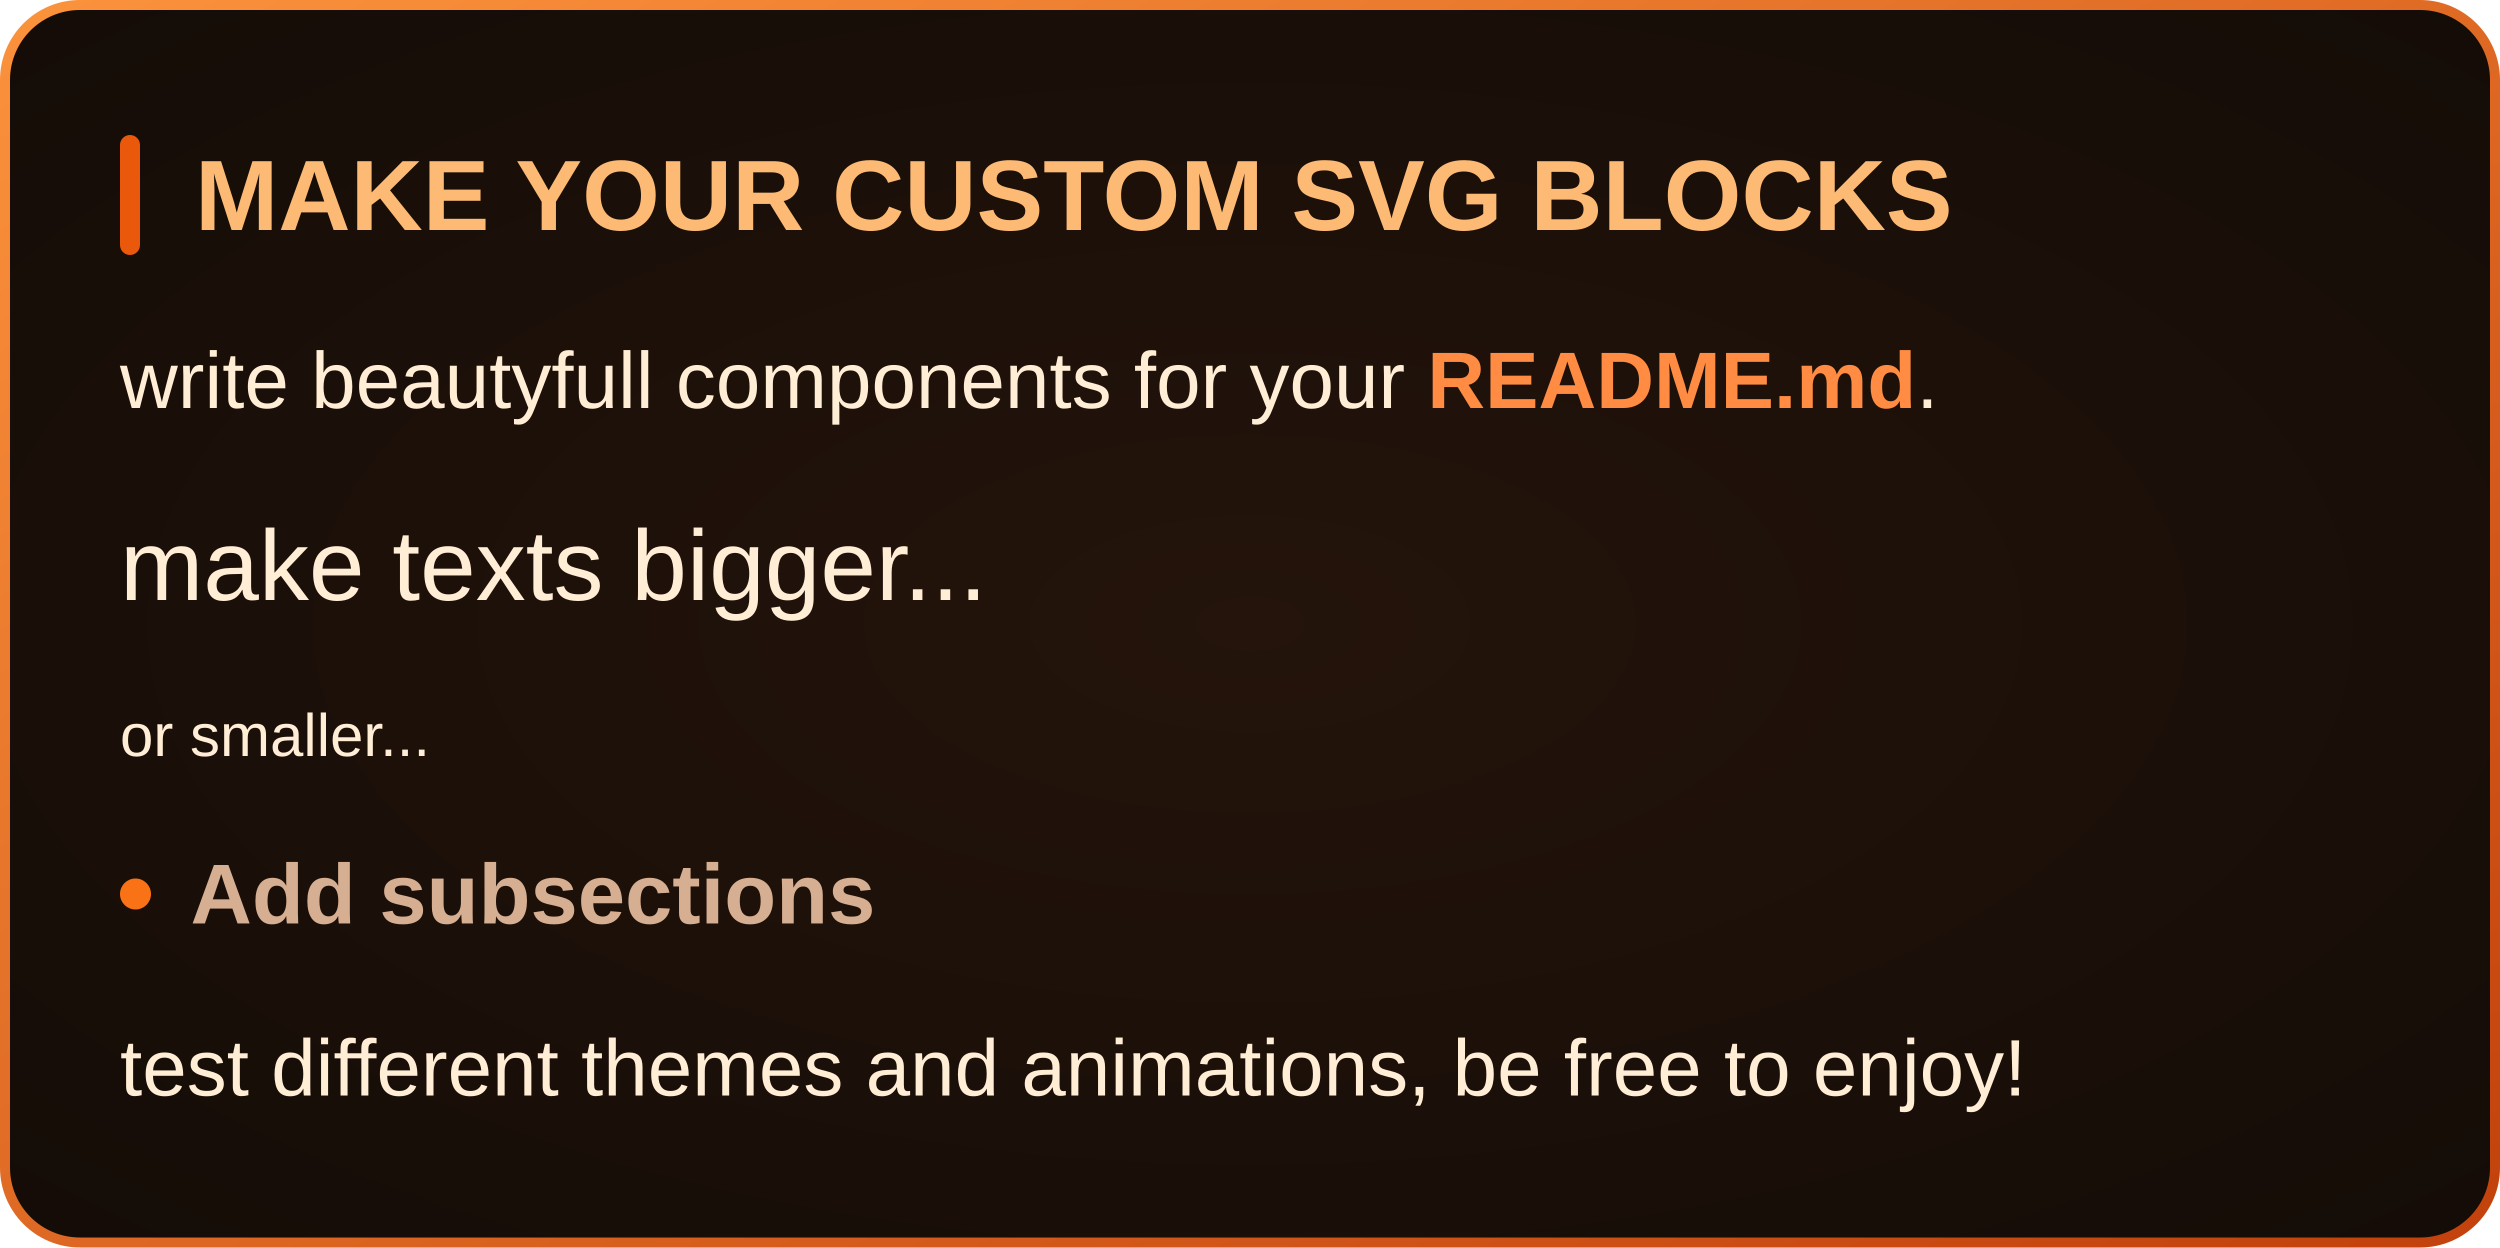
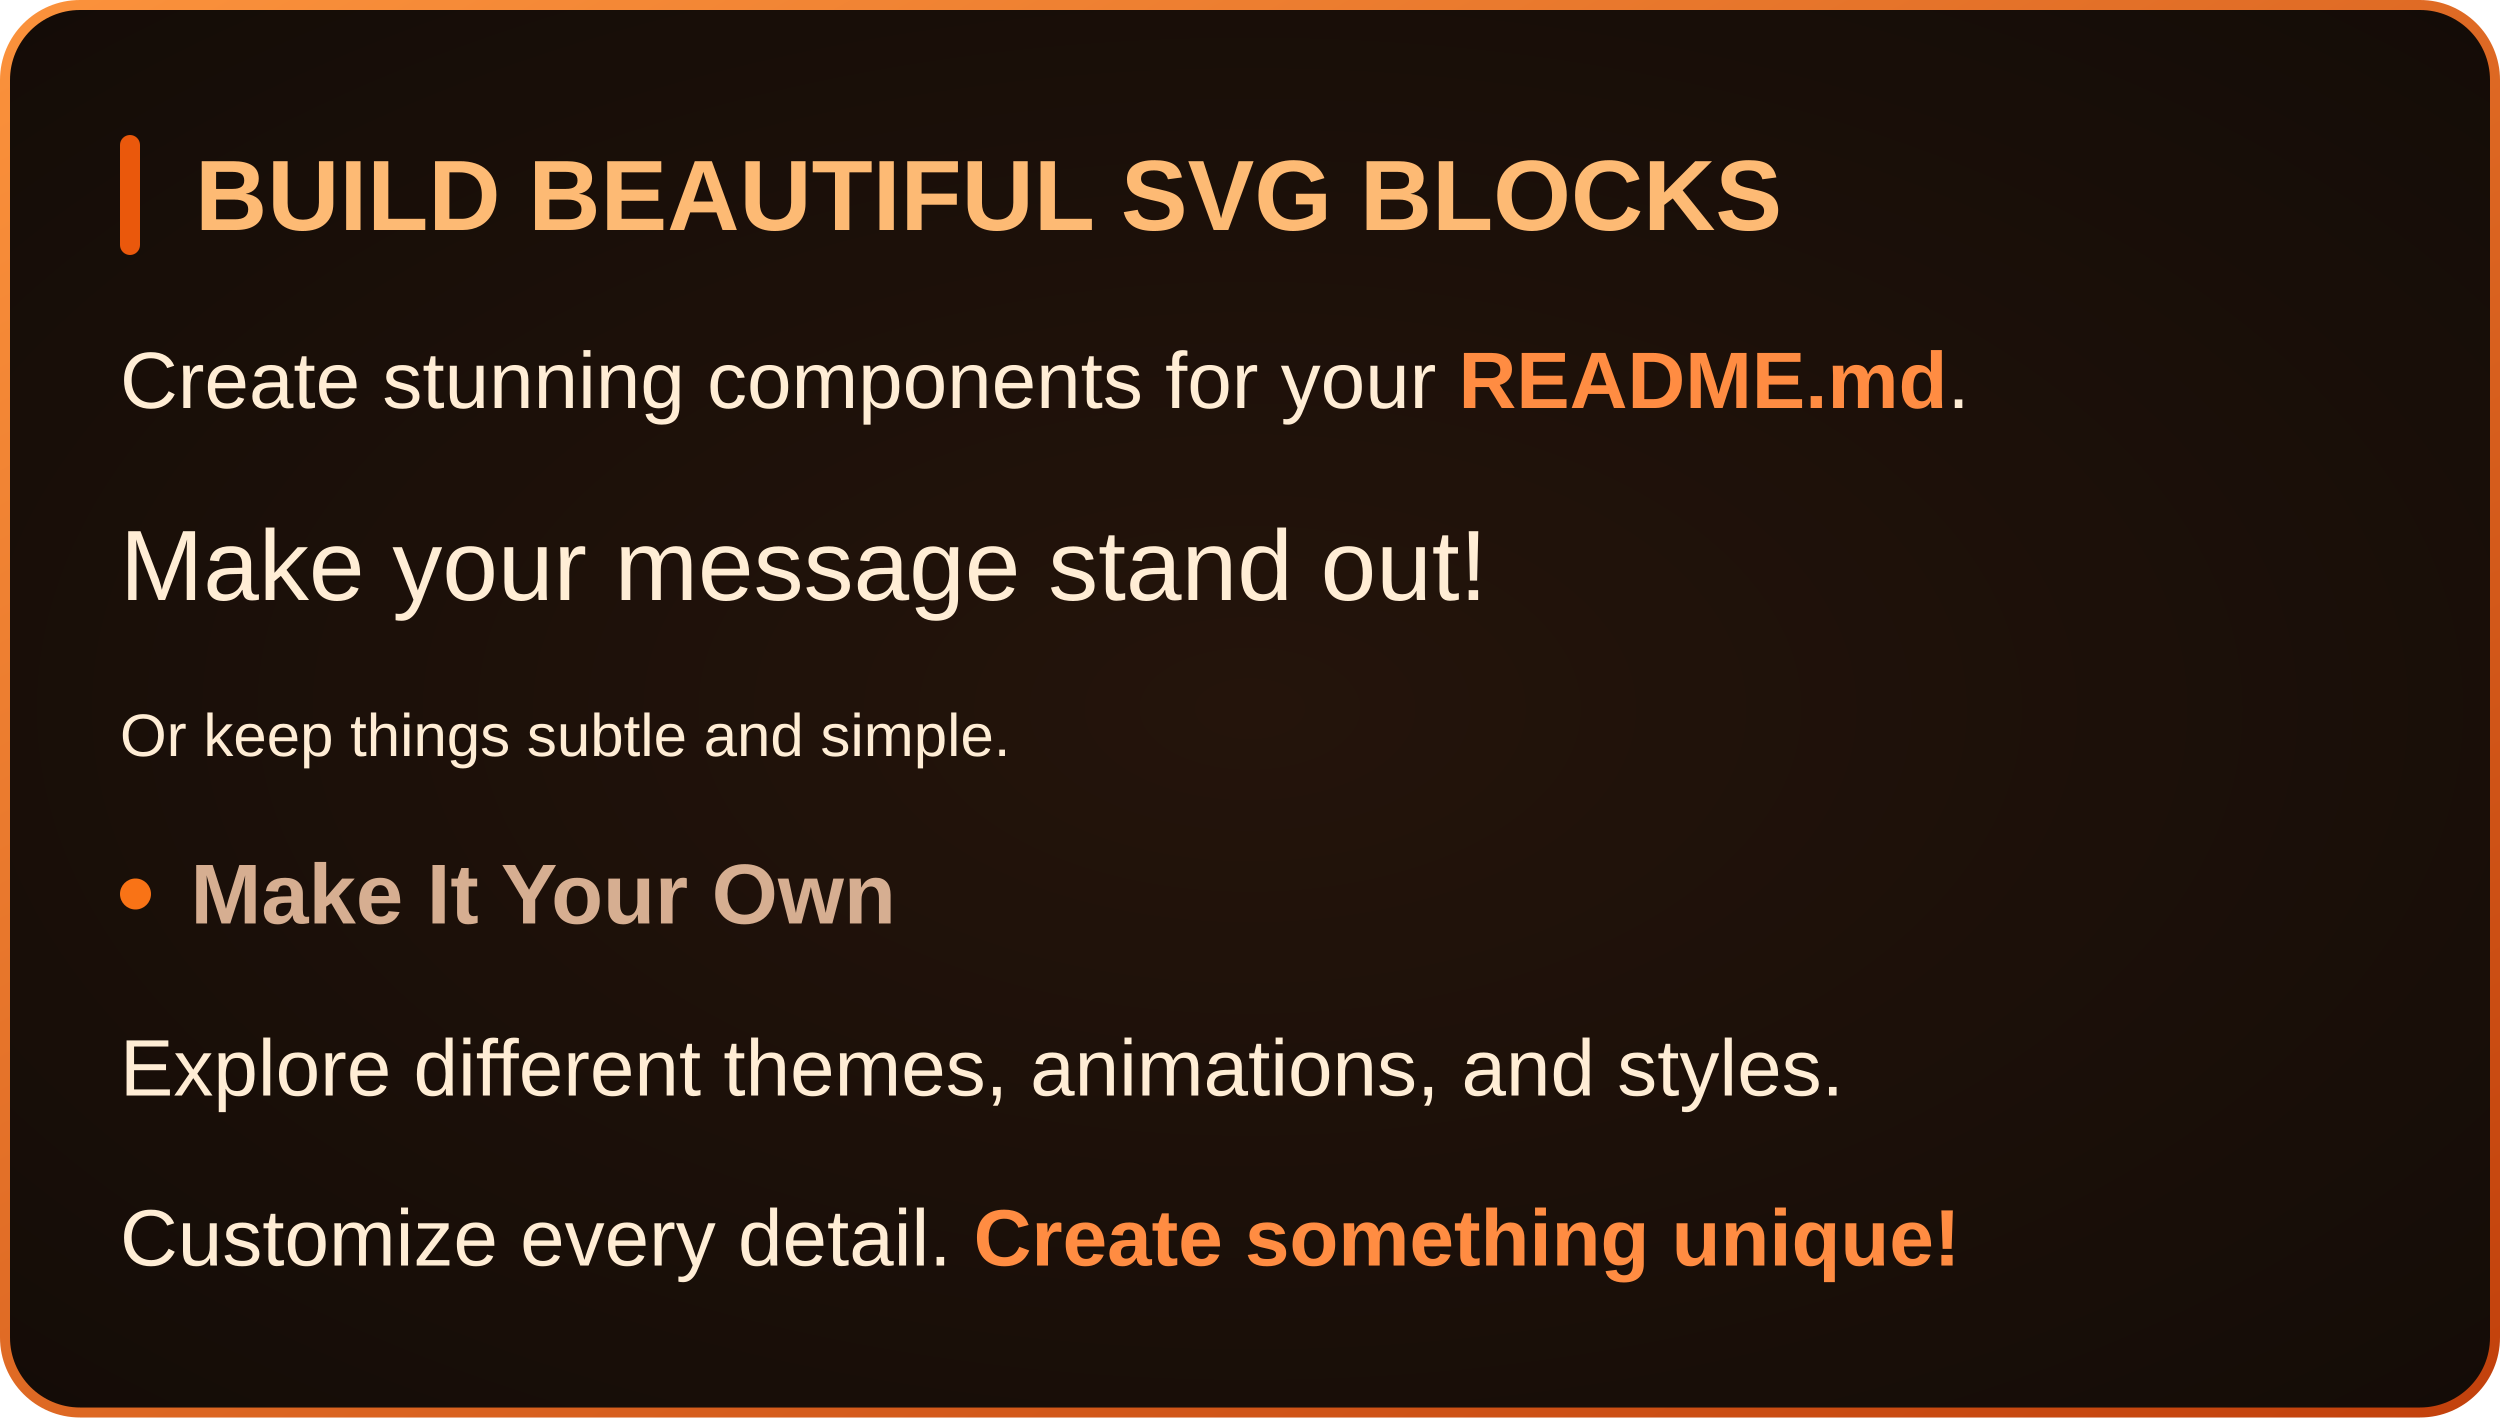
- <svg xmlns="http://www.w3.org/2000/svg" width="500" height="249.5" viewBox="0 0 500 249.5">
+ <svg xmlns="http://www.w3.org/2000/svg" width="500" height="283.5" viewBox="0 0 500 283.5">
  <style>
@keyframes entry {
  from { opacity: 0; transform: translateY(-24px); }
  to { opacity: 1; transform: none; }
}
.entry {
  animation: entry 0.8s ease-out both;
  transform-box: fill-box;
  transform-origin: center;
}
@media (prefers-reduced-motion: reduce) {
  .entry { animation: none; }
}
</style>
  <g class="entry">
    <defs>
      <radialGradient id="background" cx="0.5" cy="0.5" r="0.7">
        <stop offset="0" stop-color="#24140B" />
        <stop offset="1" stop-color="#140C07" />
      </radialGradient>
      <linearGradient id="border" x1="0" y1="0" x2="1" y2="1">
        <stop offset="0" stop-color="#FB923C" />
        <stop offset="1" stop-color="#C2410C" />
      </linearGradient>
    </defs>
-     <rect x="1" y="1" width="498" height="247.5" rx="15" fill="url(#background)" stroke="none" stroke-width="2" />
-     <rect x="1" y="1" width="498" height="247.5" rx="15" fill="none" stroke="url(#border)" stroke-width="2" />
+     <rect x="1" y="1" width="498" height="281.5" rx="15" fill="url(#background)" stroke="none" stroke-width="2" />
+     <rect x="1" y="1" width="498" height="281.5" rx="15" fill="none" stroke="url(#border)" stroke-width="2" />
    <g font-family="Arial, Helvetica, sans-serif">
      <rect x="24.0" y="27.0" width="4" height="24.0" rx="2" fill="#EA580C" />
-       <text x="39.0" y="46.0" font-size="20" fill="#FDBA74" font-weight="700">MAKE YOUR CUSTOM SVG BLOCKS</text>
-       <text x="24.0" y="81.6" font-size="16" fill="#FFEDD5">write beautyfull components for your <tspan fill="#FF8C42" font-weight="700">README.md</tspan>.</text>
-       <text x="24.0" y="120.0" font-size="20" fill="#FFEDD5">make texts bigger...</text>
-       <text x="24.0" y="151.2" font-size="12" fill="#FFEDD5">or smaller...</text>
+       <text x="39.0" y="46.0" font-size="20" fill="#FDBA74" font-weight="700">BUILD BEAUTIFUL SVG BLOCKS</text>
+       <text x="24.0" y="81.6" font-size="16" fill="#FFEDD5">Create stunning components for your <tspan fill="#FF8C42" font-weight="700">README.md</tspan>.</text>
+       <text x="24.0" y="120.0" font-size="20" fill="#FFEDD5">Make your message stand out!</text>
+       <text x="24.0" y="151.2" font-size="12" fill="#FFEDD5">Or keep things subtle and simple.</text>
      <circle cx="27.1" cy="178.8" r="3.1" fill="#F97316" />
-       <text x="38.1" y="184.7" font-size="17" fill="#D6AE91" font-weight="700">Add subsections</text>
-       <text x="24.0" y="219.1" font-size="16" fill="#FFEDD5">test different themes and animations, be free to enjoy!</text>
+       <text x="38.1" y="184.7" font-size="17" fill="#D6AE91" font-weight="700">Make It Your Own</text>
+       <text x="24.0" y="219.1" font-size="16" fill="#FFEDD5">Explore different themes, animations, and styles.</text>
+       <text x="24.0" y="253.1" font-size="16" fill="#FFEDD5">Customize every detail. <tspan fill="#FF8C42" font-weight="700">Create something unique!</tspan>
+       </text>
    </g>
  </g>
</svg>
